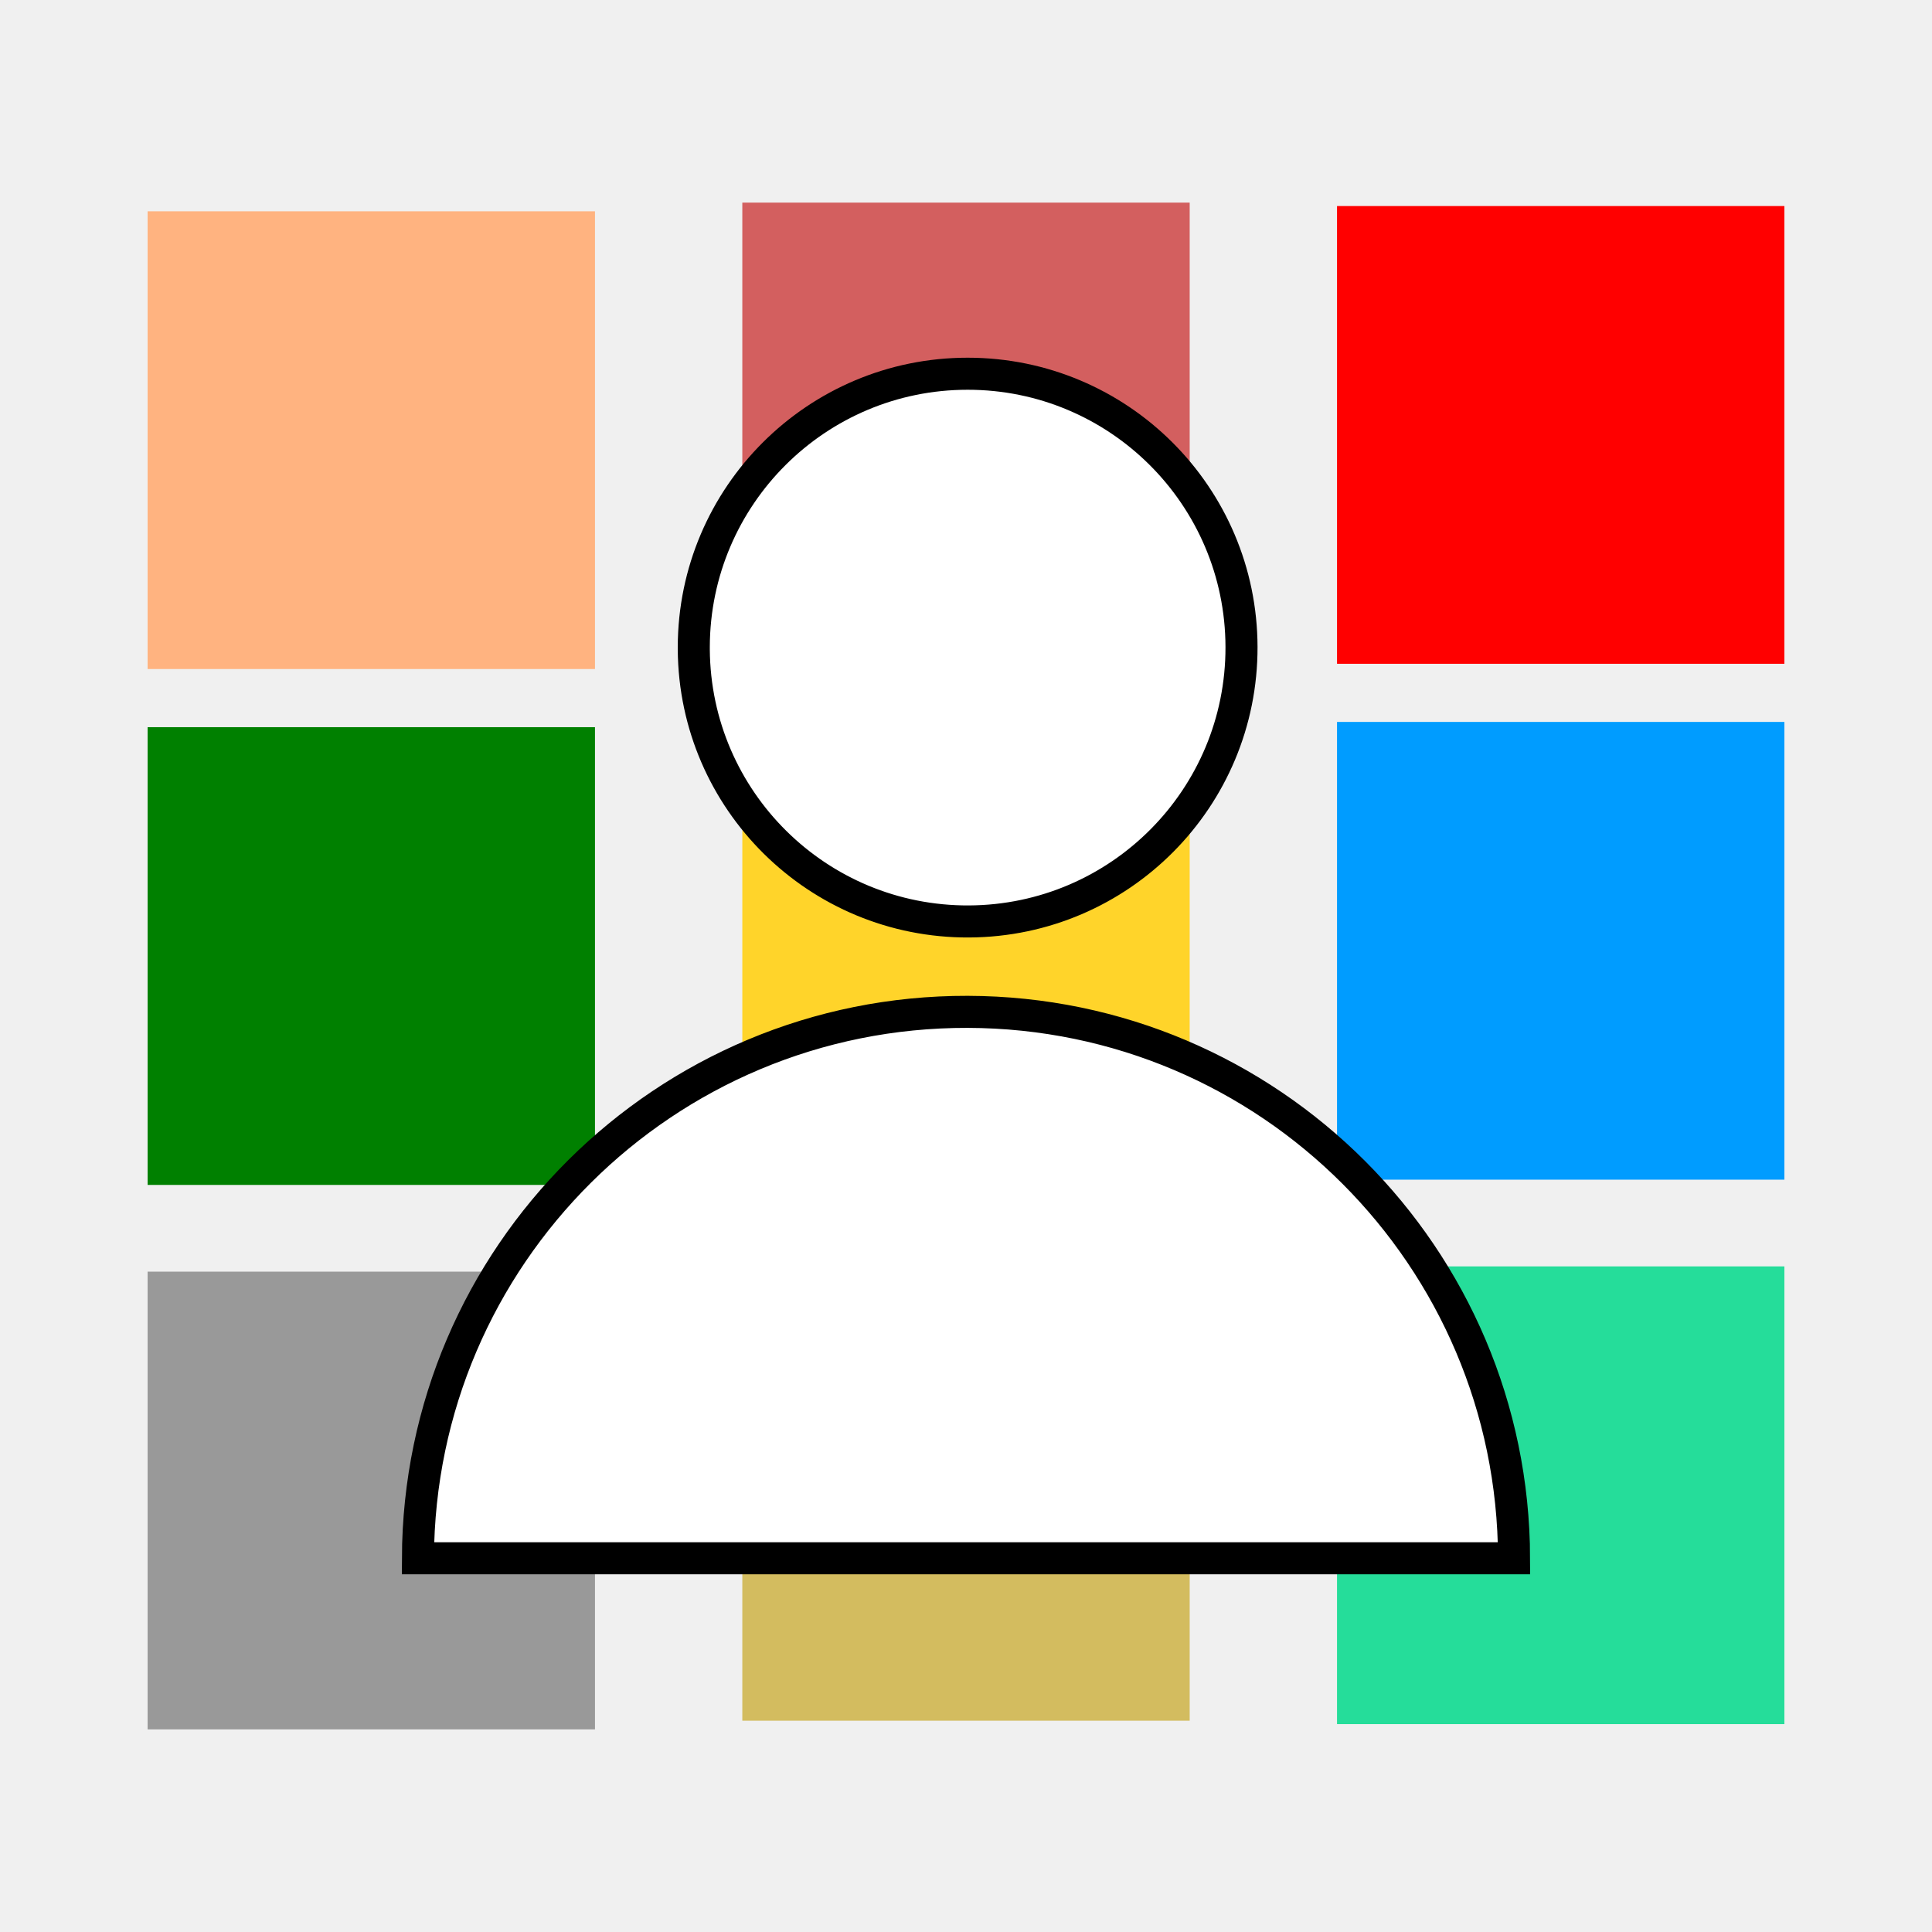
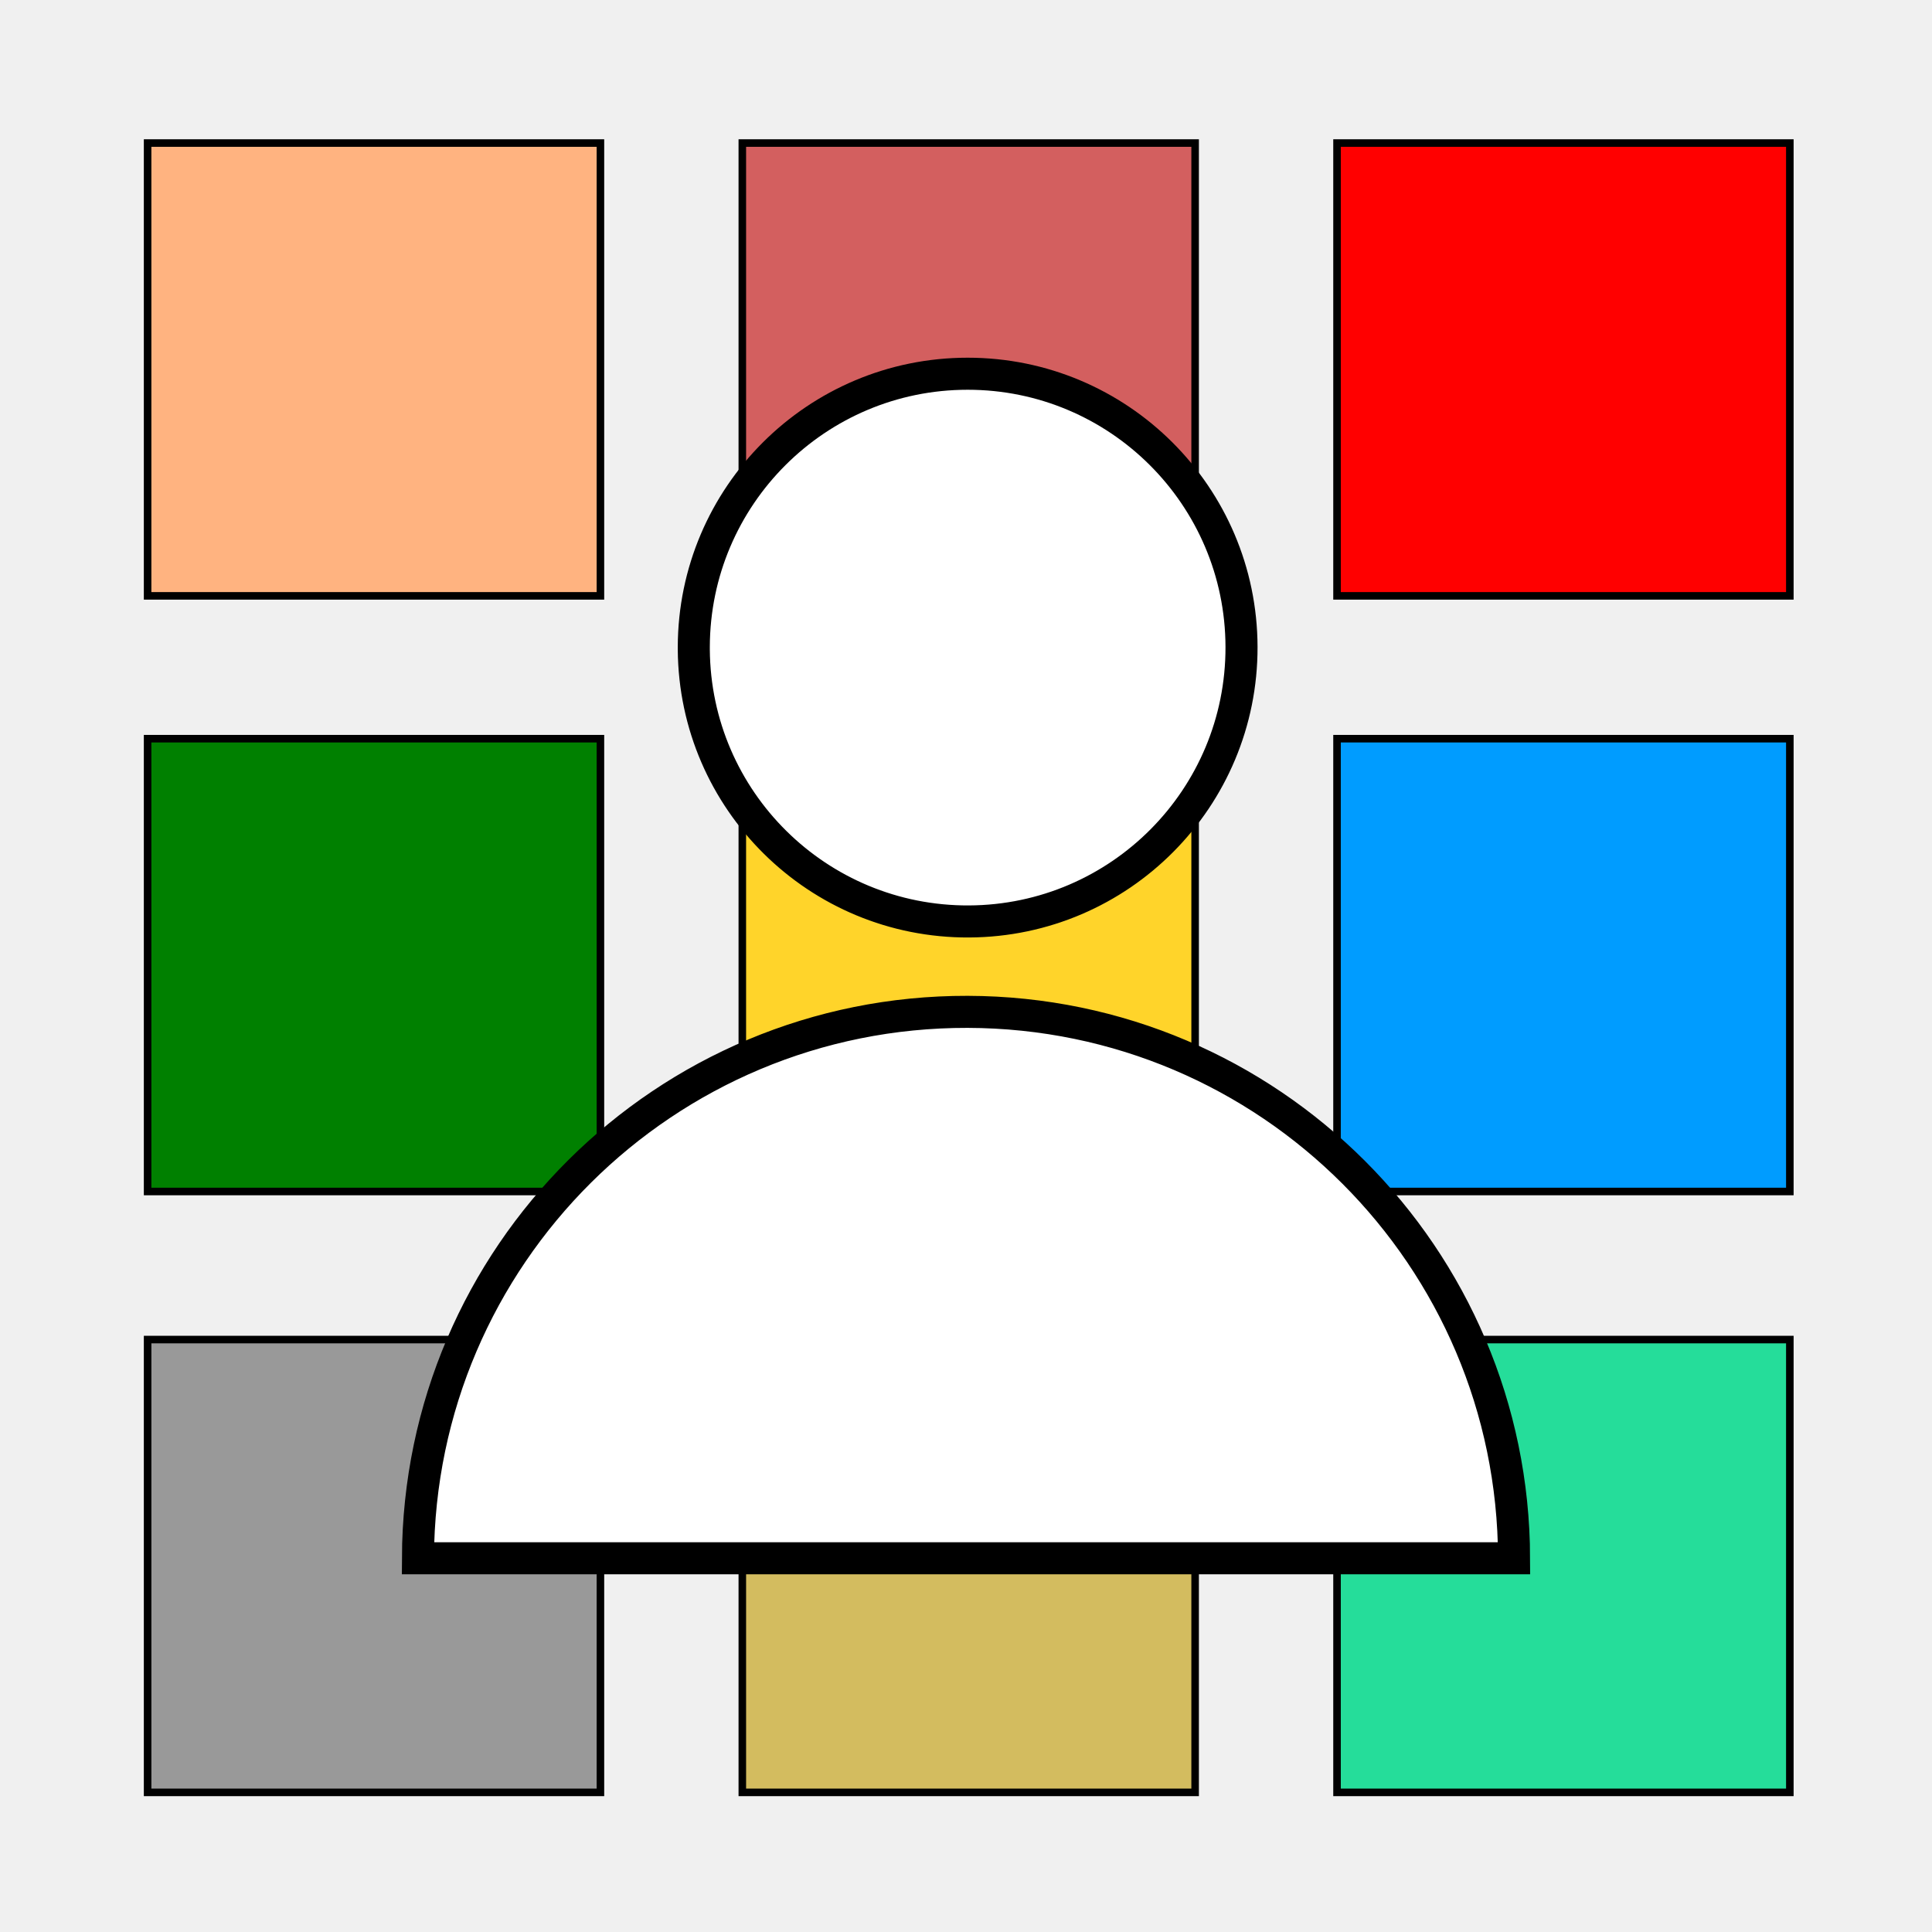
<svg xmlns="http://www.w3.org/2000/svg" xmlns:xlink="http://www.w3.org/1999/xlink" width="256" height="256" viewBox="0 0 256 256" id="svg2" version="1.1">
  <defs id="defs4">
    <linearGradient id="linearGradient5971-406">
      <stop id="stop2989" offset="0" style="stop-color:#f4fafa;stop-opacity:1;" />
      <stop id="stop2991" offset="1" style="stop-color:#f4fafa;stop-opacity:0;" />
    </linearGradient>
    <radialGradient gradientUnits="userSpaceOnUse" r="2.851" fy="14.426" fx="25.149" cy="14.426" cx="25.149" id="radialGradient5977-155" xlink:href="#linearGradient5971-406" />
    <radialGradient r="2.851" fy="14.426" fx="25.149" cy="14.426" cx="25.149" gradientUnits="userSpaceOnUse" id="radialGradient5985-197" xlink:href="#linearGradient5971-406" />
    <linearGradient id="linearGradient2087-143">
      <stop id="stop2967" offset="0" style="stop-color:#4dafff;stop-opacity:1;" />
      <stop style="stop-color:#2573eb;stop-opacity:1;" offset="0" id="stop2969" />
      <stop id="stop2971" offset="0.75" style="stop-color:#114bb9;stop-opacity:1;" />
      <stop id="stop2973" offset="1" style="stop-color:#11419b;stop-opacity:1;" />
    </linearGradient>
    <radialGradient gradientTransform="matrix(1.119035,0,0,1.119035,-6.268888,-7.140347)" r="56.443" fy="59.985" fx="52.664" cy="59.985" cx="52.664" gradientUnits="userSpaceOnUse" id="radialGradient5059-349" xlink:href="#linearGradient2087-143" />
    <radialGradient r="2.851" fy="14.426" fx="25.149" cy="14.426" cx="25.149" gradientUnits="userSpaceOnUse" id="radialGradient5981-541" xlink:href="#linearGradient5971-406" />
    <linearGradient id="linearGradient6519-443">
      <stop id="stop2913" offset="0" style="stop-color:#000000;stop-opacity:0.392" />
      <stop id="stop2915" offset="1" style="stop-color:#000000;stop-opacity:0;" />
    </linearGradient>
    <radialGradient gradientUnits="userSpaceOnUse" gradientTransform="matrix(0.91358,2.206993e-7,-4.100829e-8,0.169753,4.848958,95.59596)" r="54.105" fy="136.469" fx="56.109" cy="115.142" cx="56.109" id="radialGradient6525-772" xlink:href="#linearGradient6519-443" />
    <radialGradient r="2.851" fy="14.426" fx="25.149" cy="14.426" cx="25.149" gradientUnits="userSpaceOnUse" id="radialGradient5985" xlink:href="#linearGradient6001" />
    <radialGradient r="2.851" fy="14.426" fx="25.149" cy="14.426" cx="25.149" gradientUnits="userSpaceOnUse" id="radialGradient5981" xlink:href="#linearGradient6001" />
    <radialGradient gradientUnits="userSpaceOnUse" r="2.851" fy="14.426" fx="25.149" cy="14.426" cx="25.149" id="radialGradient5977" xlink:href="#linearGradient6001" />
    <linearGradient y2="21.336" x2="-21.962" y1="15.649" x1="-21.659" gradientUnits="userSpaceOnUse" id="linearGradient5094" xlink:href="#linearGradient6001" />
    <linearGradient y2="22.662" x2="-22.114" y1="28.338" x1="-22.823" gradientUnits="userSpaceOnUse" id="linearGradient5092" xlink:href="#linearGradient6001" />
    <linearGradient y2="22.662" x2="-22.114" y1="30.057" x1="-25.176" gradientUnits="userSpaceOnUse" id="linearGradient5090" xlink:href="#linearGradient6001" />
    <linearGradient y2="21.042" x2="-22.252" y1="30.057" x1="-25.176" gradientUnits="userSpaceOnUse" id="linearGradient5088" xlink:href="#linearGradient6001" />
    <linearGradient id="linearGradient6001">
      <stop style="stop-color:#ffffff;stop-opacity:1;" offset="0" id="stop6003" />
      <stop style="stop-color:#ffffff;stop-opacity:0;" offset="1" id="stop6005" />
    </linearGradient>
    <radialGradient r="56.443" fy="119.526" fx="64.842" cy="119.526" cx="64.842" gradientTransform="matrix(0.224024,0,0,0.247884,5.94701,11.11514)" gradientUnits="userSpaceOnUse" id="radialGradient3949" xlink:href="#linearGradient6001" />
    <linearGradient gradientUnits="userSpaceOnUse" y2="121.827" x2="59.643" y1="14.832" x1="59.643" id="linearGradient4212" xlink:href="#linearGradient6001" />
    <linearGradient gradientUnits="userSpaceOnUse" y2="21.705" x2="83.526" y1="367.827" x1="29.184" id="linearGradient6540" xlink:href="#linearGradient6519-443" />
    <radialGradient gradientUnits="userSpaceOnUse" gradientTransform="matrix(0.91358,2.206993e-7,-4.100829e-8,0.169753,4.848958,95.59596)" r="54.105" fy="136.469" fx="56.109" cy="115.142" cx="56.109" id="radialGradient6525" xlink:href="#linearGradient6519-443" />
    <linearGradient gradientTransform="matrix(0.335523,0,0,0.384514,-1.398007,-1.994427)" y2="69.196" x2="67.07" y1="-18.185" x1="70.849" gradientUnits="userSpaceOnUse" id="linearGradient5063" xlink:href="#linearGradient6001" />
    <radialGradient gradientTransform="matrix(1.119035,0,0,1.119035,-6.268888,-7.140347)" r="56.443" fy="59.985" fx="52.664" cy="59.985" cx="52.664" gradientUnits="userSpaceOnUse" id="radialGradient5059" xlink:href="#linearGradient2087" />
    <linearGradient id="linearGradient2087">
      <stop id="stop2089" offset="0" style="stop-color:#5ab9ff;stop-opacity:1;" />
      <stop style="stop-color:#007be4;stop-opacity:1;" offset="0" id="stop2816" />
      <stop id="stop2818" offset="0.75" style="stop-color:#005eb5;stop-opacity:1;" />
      <stop id="stop2091" offset="1" style="stop-color:#004d9b;stop-opacity:1;" />
    </linearGradient>
    <linearGradient id="linearGradient6616-222">
      <stop id="stop2871" offset="0" style="stop-color:#d7d7d7;stop-opacity:1" />
      <stop style="stop-color:#f4fafa;stop-opacity:1;" offset="0.5" id="stop2873" />
      <stop id="stop2875" offset="1" style="stop-color:#b9b9b9;stop-opacity:1" />
    </linearGradient>
    <radialGradient gradientUnits="userSpaceOnUse" gradientTransform="matrix(1,0,0,0.20316,0,31.53451)" r="18.851" fy="39.575" fx="31.995" cy="39.575" cx="21.064" id="radialGradient11029" xlink:href="#linearGradient6519-443" />
    <linearGradient gradientUnits="userSpaceOnUse" y2="47.543" x2="2.939" y1="47.691" x1="-2.805" id="linearGradient8396" xlink:href="#linearGradient6001" />
    <linearGradient gradientUnits="userSpaceOnUse" y2="20.22" x2="17.101" y1="12.707" x1="12.713" id="linearGradient6640" xlink:href="#linearGradient6001" />
    <linearGradient gradientUnits="userSpaceOnUse" y2="34.297" x2="26.08" y1="14.442" x1="26.08" id="linearGradient6622" xlink:href="#linearGradient6616" />
    <linearGradient gradientUnits="userSpaceOnUse" y2="24.661" x2="22.102" y1="21.502" x1="26.778" id="linearGradient6614" xlink:href="#linearGradient6001" />
    <linearGradient id="linearGradient6616">
      <stop id="stop6618" offset="0" style="stop-color:#d0d0d0;stop-opacity:1" />
      <stop style="stop-color:#fdfdfd;stop-opacity:1;" offset="0.5" id="stop9271" />
      <stop id="stop6620" offset="1" style="stop-color:#b9b9b9;stop-opacity:1" />
    </linearGradient>
    <linearGradient y2="69.196" x2="67.07" y1="-18.185" x1="70.849" gradientTransform="matrix(0.7809739,0,0,0.8950069,85.80739,936.5248)" gradientUnits="userSpaceOnUse" id="linearGradient3327" xlink:href="#linearGradient5971-406" />
    <radialGradient r="56.443" fy="119.526" fx="64.842" cy="119.526" cx="64.842" gradientTransform="matrix(0.5214453,0,0,0.5769826,102.9039,967.0391)" gradientUnits="userSpaceOnUse" id="radialGradient3330" xlink:href="#linearGradient5971-406" />
    <linearGradient y2="22.25" x2="98.625" y1="46.334" x1="98.625" gradientTransform="matrix(0.375865,0,0,0.381806,-3.569721,-0.741231)" gradientUnits="userSpaceOnUse" id="linearGradient4121-376" xlink:href="#linearGradient6519-443" />
    <radialGradient xlink:href="#linearGradient6519-443" id="radialGradient3642-537" gradientUnits="userSpaceOnUse" gradientTransform="matrix(1,0,0,0.199052,0,92.109)" cx="61.75" cy="115" fx="61.75" fy="115" r="52.75" />
    <radialGradient r="45.484" fy="50.161" fx="25.75" cy="50.161" cx="25.75" gradientTransform="matrix(0.381806,0,0,0.432309,-0.203003,-3.3361)" gradientUnits="userSpaceOnUse" id="radialGradient4108-847" xlink:href="#linearGradient5971-406" />
    <linearGradient gradientTransform="matrix(0.397728,0,0,0.386138,-1.068184,-0.678219)" y2="96.052" x2="83.662" y1="46.5" x1="17" gradientUnits="userSpaceOnUse" id="linearGradient4105-543" xlink:href="#linearGradient5971-406" />
    <radialGradient xlink:href="#linearGradient6519-443" id="radialGradient3638-388" cx="61.75" cy="115" fx="61.75" fy="115" r="52.75" gradientTransform="matrix(1,0,0,0.199052,0,92.109)" gradientUnits="userSpaceOnUse" />
    <linearGradient id="linearGradient5021-323">
      <stop id="stop3006" offset="0" style="stop-color:#e3ffb5;stop-opacity:1" />
      <stop id="stop3008" offset="1" style="stop-color:#289800;stop-opacity:1" />
    </linearGradient>
    <radialGradient gradientUnits="userSpaceOnUse" gradientTransform="matrix(1,0,0,1.416667,0,-27.39583)" r="3" fy="64.322" fx="109" cy="65.75" cx="109" id="radialGradient5027-708" xlink:href="#linearGradient5021-323" />
    <linearGradient y2="36.552" x2="103.249" y1="61.55" x1="103.249" gradientTransform="matrix(0.374593,0,0,0.381806,-3.467853,-0.716404)" gradientUnits="userSpaceOnUse" id="linearGradient4118-813" xlink:href="#linearGradient6519-443" />
    <linearGradient y2="68.625" x2="76" y1="68.625" x1="132.25" gradientTransform="matrix(0.399813,0,0,0.384616,-5.784697,-1.346153)" gradientUnits="userSpaceOnUse" id="linearGradient4124-842" xlink:href="#linearGradient6519-443" />
    <linearGradient gradientTransform="matrix(0.381806,0,0,0.381806,-0.203003,0.02238051)" y2="104.75" x2="112.5" y1="128.5" x1="103.094" gradientUnits="userSpaceOnUse" id="linearGradient4128-13" xlink:href="#linearGradient6519-443" />
    <linearGradient gradientTransform="matrix(0.381806,0,0,0.381806,-0.608226,-0.440536)" y2="117.005" x2="70" y1="15.495" x1="70" gradientUnits="userSpaceOnUse" id="linearGradient4102-377" xlink:href="#linearGradient5971-406" />
    <radialGradient gradientUnits="userSpaceOnUse" gradientTransform="matrix(1,0,0,1.416667,0,-27.39583)" r="3" fy="64.322" fx="109" cy="65.75" cx="109" id="radialGradient5027" xlink:href="#linearGradient5021" />
    <radialGradient r="45.484" fy="50.161" fx="25.75" cy="50.161" cx="25.75" gradientTransform="matrix(0.381806,0,0,0.432309,-0.203003,-3.3361)" gradientUnits="userSpaceOnUse" id="radialGradient4108" xlink:href="#linearGradient6001" />
    <linearGradient gradientTransform="matrix(0.397728,0,0,0.386138,-1.068184,-0.678219)" y2="96.052" x2="83.662" y1="46.5" x1="17" gradientUnits="userSpaceOnUse" id="linearGradient4105" xlink:href="#linearGradient6001" />
    <linearGradient gradientTransform="matrix(0.381806,0,0,0.381806,-0.608226,-0.440536)" y2="117.005" x2="70" y1="15.495" x1="70" gradientUnits="userSpaceOnUse" id="linearGradient4102" xlink:href="#linearGradient6001" />
    <linearGradient id="linearGradient7555">
      <stop id="stop7557" offset="0" style="stop-color:#2e2e2e;stop-opacity:0.469;" />
      <stop id="stop7559" offset="1" style="stop-color:#2e2e2e;stop-opacity:0;" />
    </linearGradient>
    <linearGradient id="linearGradient3057">
      <stop style="stop-color:#000000;stop-opacity:0.192;" offset="0" id="stop3058" />
      <stop style="stop-color:#000000;stop-opacity:0.141;" offset="0.342" id="stop3059" />
      <stop style="stop-color:#ffffff;stop-opacity:0;" offset="1" id="stop3060" />
    </linearGradient>
    <linearGradient gradientUnits="userSpaceOnUse" y2="72.25" x2="45.656" y1="72.25" x1="6.344" id="linearGradient5989" xlink:href="#linearGradient6001" />
    <linearGradient gradientUnits="userSpaceOnUse" y2="75.247" x2="39.812" y1="71.043" x1="39.812" id="linearGradient7535" xlink:href="#linearGradient6001" />
    <radialGradient gradientUnits="userSpaceOnUse" gradientTransform="matrix(1,0,0,0.217391,0,95.67391)" r="40.25" fy="99.25" fx="24.25" cy="99.25" cx="24.25" id="radialGradient7561" xlink:href="#linearGradient7555" />
    <radialGradient xlink:href="#linearGradient6519-443" id="radialGradient3638" cx="61.75" cy="115" fx="61.75" fy="115" r="52.75" gradientTransform="matrix(1,1.843144e-18,3.237191e-19,0.199052,-2.760905e-14,92.109)" gradientUnits="userSpaceOnUse" />
    <radialGradient xlink:href="#linearGradient6519-443" id="radialGradient3642" gradientUnits="userSpaceOnUse" gradientTransform="matrix(1,1.652051e-17,-5.63136e-18,0.199052,1.285083e-13,92.109)" cx="61.75" cy="115" fx="61.75" fy="115" r="52.75" />
    <linearGradient id="linearGradient5021">
      <stop id="stop5023" offset="0" style="stop-color:#a8ffbe;stop-opacity:1" />
      <stop id="stop5025" offset="1" style="stop-color:#00bf2d;stop-opacity:1" />
    </linearGradient>
    <radialGradient r="56.443" fy="119.526" fx="64.842" cy="119.526" cx="64.842" gradientTransform="matrix(0.5214453,0,0,0.5769826,133.2085,968.0492)" gradientUnits="userSpaceOnUse" id="radialGradient3664" xlink:href="#linearGradient5971-406" />
    <linearGradient id="linearGradient4570">
      <stop id="stop4572" offset="0" style="stop-color:#000000;stop-opacity:1" />
      <stop style="stop-color:#eceeee;stop-opacity:1" offset="0.489" id="stop4386" />
      <stop id="stop4574" offset="1" style="stop-color:#000000;stop-opacity:1" />
    </linearGradient>
    <linearGradient y2="117.873" x2="123.116" y1="94.748" x1="123.116" gradientTransform="matrix(1,0,0,5.763378,0,-548.5341)" gradientUnits="userSpaceOnUse" id="linearGradient4398" xlink:href="#linearGradient4570" />
    <mask id="mask4394" maskUnits="userSpaceOnUse">
      <rect y="-1.63" x="-2.6787365e-07" height="179.715" width="419.884" id="rect4396" style="color:#000000;display:inline;overflow:visible;visibility:visible;opacity:1;fill:url(#linearGradient4398);fill-opacity:1;fill-rule:nonzero;stroke:none;stroke-width:5;stroke-linecap:round;stroke-linejoin:round;stroke-miterlimit:4;stroke-dasharray:none;stroke-opacity:1;marker:none;enable-background:accumulate" />
    </mask>
  </defs>
  <g id="layer1" transform="translate(0,-796.3622)" />
  <g transform="matrix(3.305887,0,0,3.226744,-28.76799,-106.4882)" id="g10683">
    <g id="g4143" transform="matrix(1.254279,0,0,1.254279,14.67575,55.51528)">
      <g id="g578" style="overflow:hidden;fill:currentColor" transform="matrix(0.05355699,0,0,0.05487039,-1.314458,-14.41652)">
        <g id="g1185" transform="translate(-203.9841,-179.1401)" style="fill:#ffffff">
          <g id="g2513" transform="matrix(1.061678,0,0,1.061678,-44.16075,-42.62841)">
-             <g id="g989" transform="translate(198.5265,173.4317)" style="overflow:hidden;fill:#ffb380">
-               <rect style="overflow:hidden;fill:#ffb380" id="rect513-3-6-3" width="251.422" height="257.254" x="57.516" y="93.559" />
-               <rect style="overflow:hidden;fill:#d35f5f" id="rect513-3-6-3-1" width="251.422" height="257.254" x="391.747" y="88.681" />
-               <rect style="overflow:hidden;fill:#ff0000" id="rect513-3-6-3-2" width="251.422" height="257.254" x="725.977" y="90.607" />
+             <g id="g1839">
+               <g id="g1821">
+                 <g id="g1797" transform="translate(0,-35.40684)">
+                   <rect style="overflow:hidden;fill:#ffb380;stroke:#000000;stroke-width:4.241;stroke-dasharray:none;stroke-opacity:1" id="rect513-3-6-3" width="254.484" height="254.485" x="256.043" y="264.039" />
+                   <rect style="overflow:hidden;fill:#d35f5f;stroke:#000000;stroke-width:4.241;stroke-dasharray:none;stroke-opacity:1" id="rect513-3-6-3-1" width="254.484" height="254.485" x="590.273" y="264.039" />
+                   <rect style="overflow:hidden;fill:#ff0000;stroke:#000000;stroke-width:4.241;stroke-dasharray:none;stroke-opacity:1" id="rect513-3-6-3-2" width="254.484" height="254.485" x="924.503" y="264.039" />
+                 </g>
+                 <g id="g1807" transform="translate(0,9.418176)">
+                   <rect style="overflow:hidden;fill:#008000;stroke:#000000;stroke-width:4.241;stroke-dasharray:none;stroke-opacity:1" id="rect513-3-6-3-0" width="254.484" height="254.485" x="256.043" y="553.967" />
+                   <rect style="overflow:hidden;fill:#ffd42a;stroke:#000000;stroke-width:4.241;stroke-dasharray:none;stroke-opacity:1" id="rect513-3-6-3-1-9" width="254.484" height="254.485" x="590.273" y="553.967" />
+                   <rect style="overflow:hidden;fill:#009cff;fill-opacity:1;stroke:#000000;stroke-width:4.241;stroke-dasharray:none;stroke-opacity:1" id="rect513-3-6-3-2-3" width="254.484" height="254.485" x="924.503" y="553.967" />
+                 </g>
+                 <g id="g1802" transform="translate(0,38.17581)">
+                   <rect style="overflow:hidden;fill:#999999;stroke:#000000;stroke-width:4.241;stroke-dasharray:none;stroke-opacity:1" id="rect513-3-6-3-0-0" width="254.484" height="254.485" x="256.043" y="862.914" />
+                   <rect style="overflow:hidden;fill:#d3bc5f;stroke:#000000;stroke-width:4.241;stroke-dasharray:none;stroke-opacity:1" id="rect513-3-6-3-1-9-6" width="254.484" height="254.485" x="590.273" y="862.914" />
+                   <rect style="overflow:hidden;opacity:1;fill:#25dd9a;fill-opacity:1;stroke:#000000;stroke-width:4.241;stroke-dasharray:none;stroke-opacity:1" id="rect513-3-6-3-2-3-2" width="254.484" height="254.485" x="924.503" y="862.914" />
+                 </g>
+               </g>
+               <g id="g407" transform="translate(0.00541781)">
+                 <path d="M 562.996,562.996 A 153.915,153.915 0 1 0 716.911,407.968 153.915,153.915 0 0 0 562.996,561.512 Z" fill="#4e8cee" id="path4" style="overflow:hidden;fill:#ffffff;fill-opacity:1;stroke:#000000;stroke-width:18.012;stroke-dasharray:none;stroke-opacity:1" transform="translate(0,-49.68792)" />
+                 <path d="M 716.911,716.911 A 308.201,308.201 0 0 0 407.968,1024 H 1024 A 307.83,307.83 0 0 0 716.911,716.911 Z" fill="#4e8cee" id="path6" style="fill:#ffffff;fill-opacity:1;stroke:#000000;stroke-width:18.012;stroke-dasharray:none;stroke-opacity:1" />
+               </g>
            </g>
-             <g id="g989-7" style="overflow:hidden;fill:#008000" transform="translate(198.5265,463.3599)">
-               <rect style="overflow:hidden;fill:#008000" id="rect513-3-6-3-0" width="251.422" height="257.254" x="57.516" y="93.559" />
-               <rect style="overflow:hidden;fill:#ffd42a" id="rect513-3-6-3-1-9" width="251.422" height="257.254" x="391.747" y="88.681" />
-               <rect style="overflow:hidden;fill:#009cff;fill-opacity:1" id="rect513-3-6-3-2-3" width="251.422" height="257.254" x="725.977" y="90.607" />
-             </g>
-             <rect style="overflow:hidden;fill:#999999" id="rect513-3-6-3-0-0" width="251.422" height="257.254" x="57.516" y="93.559" transform="translate(198.5265,769.3553)" />
-             <rect style="overflow:hidden;fill:#d3bc5f" id="rect513-3-6-3-1-9-6" width="251.422" height="257.254" x="391.747" y="88.681" transform="translate(198.5265,769.3553)" />
-             <rect style="overflow:hidden;opacity:1;fill:#25dd9a;fill-opacity:1" id="rect513-3-6-3-2-3-2" width="251.422" height="257.254" x="725.977" y="90.607" transform="translate(198.5265,769.3553)" />
-             <path d="M 562.996,562.996 A 153.915,153.915 0 1 0 716.911,407.968 153.915,153.915 0 0 0 562.996,561.512 Z" fill="#4e8cee" id="path4" style="overflow:hidden;fill:#ffffff;fill-opacity:1;stroke:#000000;stroke-width:18.012;stroke-dasharray:none;stroke-opacity:1" transform="translate(0,-49.68792)" />
-             <path d="M 716.911,716.911 A 308.201,308.201 0 0 0 407.968,1024 H 1024 A 307.83,307.83 0 0 0 716.911,716.911 Z" fill="#4e8cee" id="path6" style="fill:#ffffff;fill-opacity:1;stroke:#000000;stroke-width:18.012;stroke-dasharray:none;stroke-opacity:1" />
          </g>
        </g>
      </g>
    </g>
  </g>
</svg>
